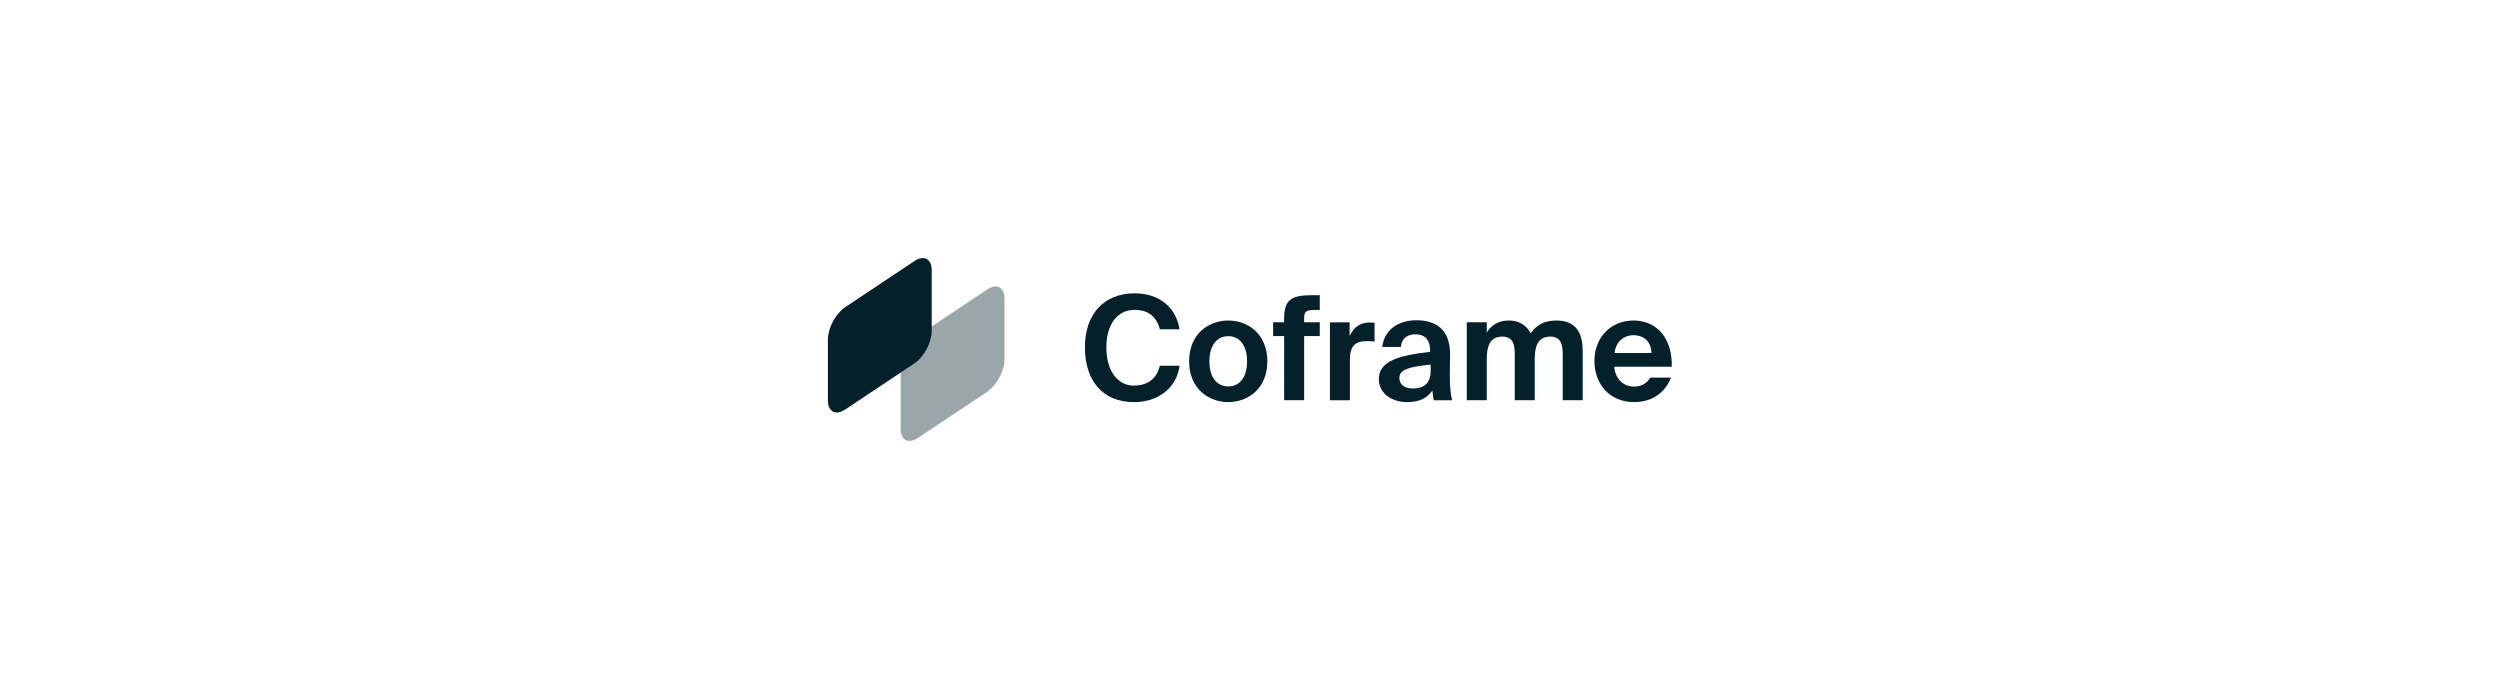
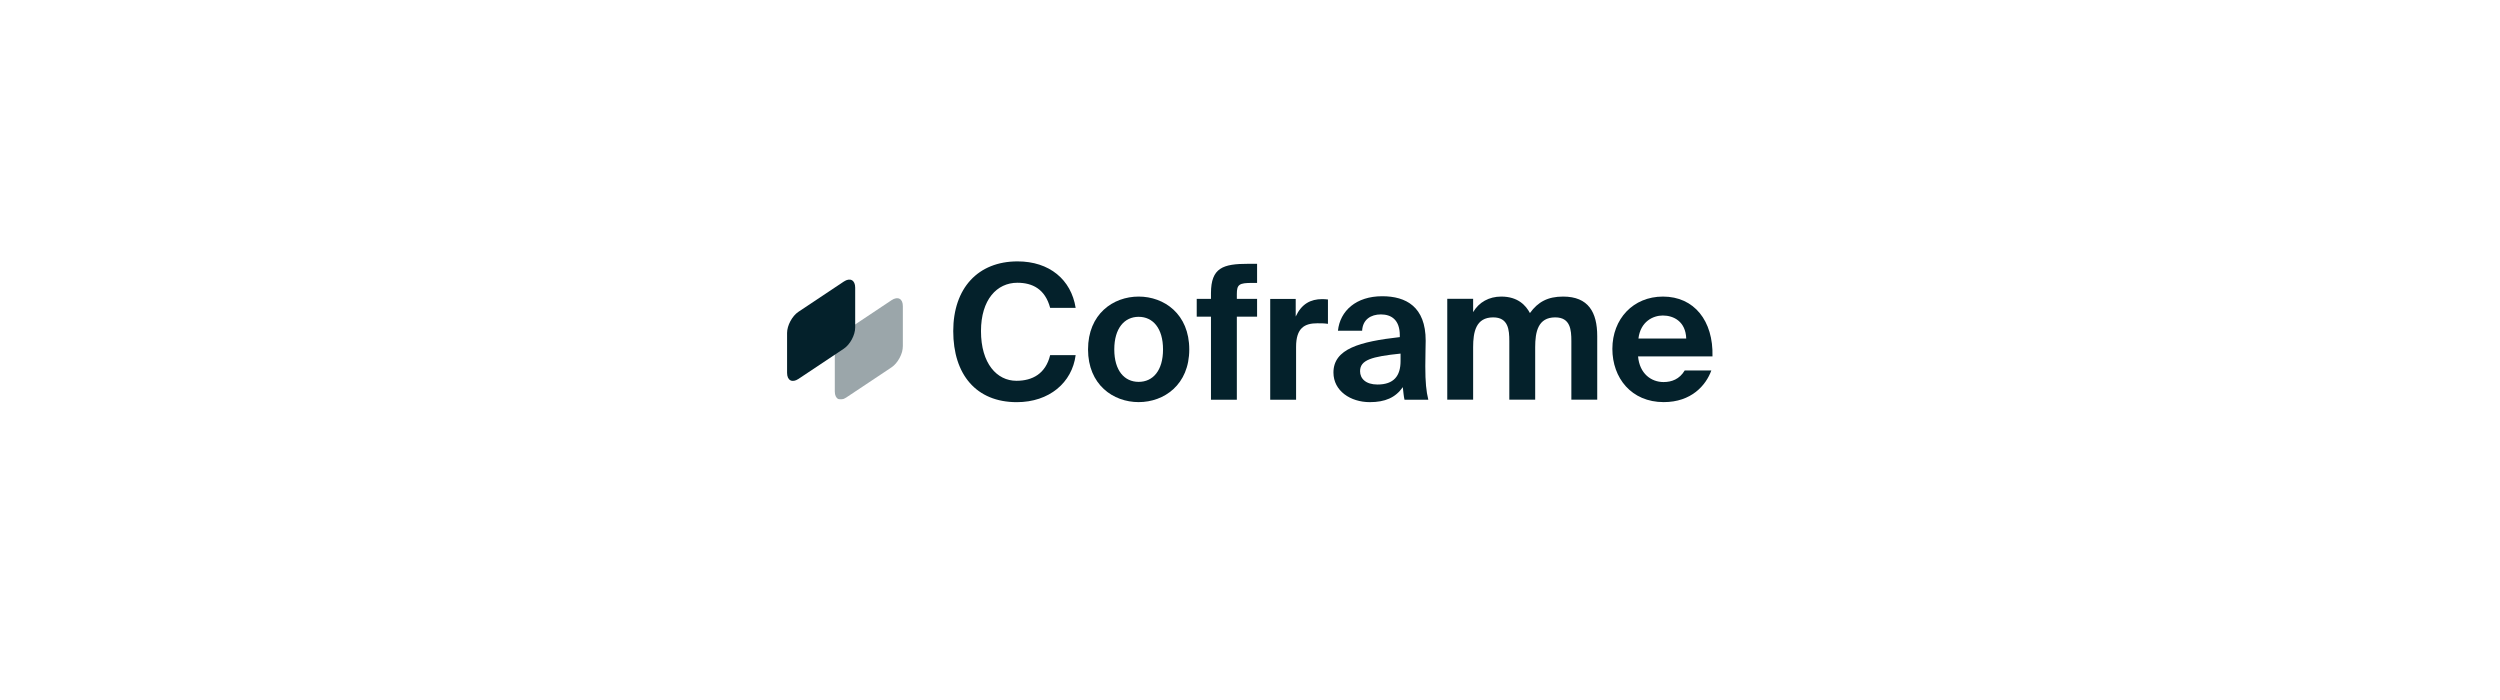
<svg xmlns="http://www.w3.org/2000/svg" viewBox="0 0 400 112">
-   <svg x="132.462" y="41.262" width="135.077" height="29.379" viewBox="0 2.258 226 49.108" fill="none">
-     <path d="M225.909 31.373H210.509C210.82 34.942 213.224 36.688 215.785 36.688C217.452 36.688 219.082 36.106 220.168 34.283H225.675C224.551 37.386 221.526 40.838 215.823 40.838C209.113 40.838 205.195 35.834 205.195 29.822C205.195 23.616 209.501 19 215.668 19C222.107 19 226.103 24.004 225.909 31.373ZM215.63 22.918C213.612 22.918 211.014 24.159 210.587 27.689H220.478C220.362 24.159 217.879 22.918 215.63 22.918Z" fill="#04212b" />
-     <path d="M196.709 40.334V28.193C196.709 25.904 196.516 23.305 193.374 23.305C189.805 23.305 189.223 26.292 189.223 29.473V40.334H183.87V28.193C183.87 25.904 183.676 23.305 180.534 23.305C176.966 23.305 176.384 26.292 176.384 29.473V40.334H171.031V19.465H176.384V22.219C177.587 20.164 179.681 19 182.202 19C185.732 19 187.322 20.901 188.137 22.413C189.805 20.086 191.861 19 195.003 19C200.239 19 202.062 22.258 202.062 27.184V40.334H196.709Z" fill="#04212b" />
-     <path d="M161.367 32.35V30.799C155.355 31.42 152.989 32.118 152.989 34.445C152.989 35.958 154.152 37.199 156.596 37.199C159.97 37.199 161.367 35.415 161.367 32.35ZM161.832 37.742C160.32 39.914 158.148 40.845 155.005 40.845C151.01 40.845 147.48 38.518 147.48 34.717C147.48 29.791 152.989 28.316 161.212 27.386V27.037C161.212 23.817 159.466 22.692 157.294 22.692C155.238 22.692 153.532 23.739 153.415 26.067H148.411C148.838 21.955 152.174 18.93 157.566 18.93C162.492 18.93 166.565 21.102 166.565 28.123C166.565 28.743 166.487 31.575 166.487 33.437C166.487 36.734 166.681 38.596 167.108 40.341H162.182C162.026 39.681 161.949 38.789 161.832 37.742Z" fill="#04212b" />
-     <path d="M146.343 19.601V24.643C145.568 24.527 144.908 24.527 144.132 24.527C141.495 24.527 139.749 25.497 139.749 29.414V40.352H134.396V19.484H139.672V23.13C140.874 20.532 142.736 19.523 145.18 19.523C145.529 19.523 145.994 19.562 146.343 19.601Z" fill="#04212b" />
-     <path d="M122.137 19.472V18.308C122.137 13.033 124.62 12.219 129.856 12.219H131.679V16.175H130.632C127.994 16.175 127.49 16.485 127.49 18.464V19.472H131.679V23.157H127.49V40.34H122.137V23.157H119.189V19.472H122.137Z" fill="#04212b" />
-     <path d="M107.174 23.189C104.226 23.189 102.131 25.555 102.131 29.938C102.131 34.322 104.226 36.649 107.174 36.649C110.122 36.649 112.217 34.322 112.217 29.938C112.217 25.555 110.122 23.189 107.174 23.189ZM107.174 40.838C101.899 40.838 96.701 37.231 96.701 29.938C96.701 22.607 101.899 19 107.174 19C112.449 19 117.647 22.607 117.647 29.938C117.647 37.231 112.449 40.838 107.174 40.838Z" fill="#04212b" />
-     <path d="M88.862 31.113H94.138C93.401 36.815 88.668 40.849 81.958 40.849C73.579 40.849 68.809 35.147 68.809 26.148C68.809 17.265 73.929 11.719 82.113 11.719C88.707 11.719 93.207 15.481 94.138 21.338H88.862C87.815 17.421 85.177 16.141 82.074 16.141C77.846 16.141 74.549 19.632 74.549 26.148C74.549 32.858 77.846 36.427 81.88 36.427C85.216 36.427 87.931 34.953 88.862 31.113Z" fill="#04212b" />
-     <path d="M23.162 3.085L4.632 15.436C2.074 17.141 0 21.016 0 24.09V40.35C0 43.424 2.074 44.534 4.632 42.829L23.162 30.478C25.721 28.773 27.794 24.899 27.794 21.824V5.564C27.794 2.49 25.721 1.38 23.162 3.085Z" fill="#04212b" />
-     <path opacity="0.4" d="M42.639 10.687L24.109 23.038C21.55 24.743 19.477 28.617 19.477 31.692V47.952C19.477 51.026 21.55 52.136 24.109 50.431L42.639 38.08C45.197 36.375 47.271 32.5 47.271 29.426V13.166C47.271 10.091 45.197 8.981 42.639 10.687Z" fill="#04212b" />
+   <svg x="125.932" y="41.78" width="148.135" height="22.591" viewBox="0 0 185.169 28.216" fill="none">
+     <svg x="0" y="3.669" width="23.169" height="24" viewBox="0 2.26 47.272 48.967" overflow="hidden">
+       <path d="M225.909 31.373H210.509C210.82 34.942 213.224 36.688 215.785 36.688C217.452 36.688 219.082 36.106 220.168 34.283H225.675C224.551 37.386 221.526 40.838 215.823 40.838C209.113 40.838 205.195 35.834 205.195 29.822C205.195 23.616 209.501 19 215.668 19C222.107 19 226.103 24.004 225.909 31.373ZM215.63 22.918C213.612 22.918 211.014 24.159 210.587 27.689H220.478C220.362 24.159 217.879 22.918 215.63 22.918Z" fill="#04212b" />
+       <path d="M196.709 40.334V28.193C196.709 25.904 196.516 23.305 193.374 23.305C189.805 23.305 189.223 26.292 189.223 29.473V40.334H183.87V28.193C183.87 25.904 183.676 23.305 180.534 23.305C176.966 23.305 176.384 26.292 176.384 29.473V40.334H171.031V19.465H176.384V22.219C177.587 20.164 179.681 19 182.202 19C185.732 19 187.322 20.901 188.137 22.413C189.805 20.086 191.861 19 195.003 19C200.239 19 202.062 22.258 202.062 27.184V40.334H196.709Z" fill="#04212b" />
+       <path d="M161.367 32.35V30.799C155.355 31.42 152.989 32.118 152.989 34.445C152.989 35.958 154.152 37.199 156.596 37.199C159.97 37.199 161.367 35.415 161.367 32.35ZM161.832 37.742C160.32 39.914 158.148 40.845 155.005 40.845C151.01 40.845 147.48 38.518 147.48 34.717C147.48 29.791 152.989 28.316 161.212 27.386V27.037C161.212 23.817 159.466 22.692 157.294 22.692C155.238 22.692 153.532 23.739 153.415 26.067H148.411C148.838 21.955 152.174 18.93 157.566 18.93C162.492 18.93 166.565 21.102 166.565 28.123C166.565 28.743 166.487 31.575 166.487 33.437C166.487 36.734 166.681 38.596 167.108 40.341H162.182C162.026 39.681 161.949 38.789 161.832 37.742Z" fill="#04212b" />
+       <path d="M146.343 19.601V24.643C145.568 24.527 144.908 24.527 144.132 24.527C141.495 24.527 139.749 25.497 139.749 29.414V40.352H134.396V19.484H139.672V23.13C140.874 20.532 142.736 19.523 145.18 19.523C145.529 19.523 145.994 19.562 146.343 19.601Z" fill="#04212b" />
+       <path d="M122.137 19.472V18.308C122.137 13.033 124.62 12.219 129.856 12.219H131.679V16.175H130.632C127.994 16.175 127.49 16.485 127.49 18.464V19.472H131.679V23.157H127.49V40.34H122.137V23.157H119.189V19.472H122.137Z" fill="#04212b" />
+       <path d="M107.174 23.189C104.226 23.189 102.131 25.555 102.131 29.938C102.131 34.322 104.226 36.649 107.174 36.649C110.122 36.649 112.217 34.322 112.217 29.938C112.217 25.555 110.122 23.189 107.174 23.189ZM107.174 40.838C101.899 40.838 96.701 37.231 96.701 29.938C96.701 22.607 101.899 19 107.174 19C112.449 19 117.647 22.607 117.647 29.938C117.647 37.231 112.449 40.838 107.174 40.838Z" fill="#04212b" />
+       <path d="M88.862 31.113H94.138C93.401 36.815 88.668 40.849 81.958 40.849C73.579 40.849 68.809 35.147 68.809 26.148C68.809 17.265 73.929 11.719 82.113 11.719C88.707 11.719 93.207 15.481 94.138 21.338H88.862C87.815 17.421 85.177 16.141 82.074 16.141C77.846 16.141 74.549 19.632 74.549 26.148C74.549 32.858 77.846 36.427 81.88 36.427C85.216 36.427 87.931 34.953 88.862 31.113Z" fill="#04212b" />
+       <path d="M23.162 3.085L4.632 15.436C2.074 17.141 0 21.016 0 24.09V40.35C0 43.424 2.074 44.534 4.632 42.829L23.162 30.478C25.721 28.773 27.794 24.899 27.794 21.824V5.564C27.794 2.49 25.721 1.38 23.162 3.085Z" fill="#04212b" />
+       <path opacity="0.4" d="M42.639 10.687L24.109 23.038C21.55 24.743 19.477 28.617 19.477 31.692V47.952C19.477 51.026 21.55 52.136 24.109 50.431L42.639 38.08C45.197 36.375 47.271 32.5 47.271 29.426V13.166C47.271 10.091 45.197 8.981 42.639 10.687Z" fill="#04212b" />
+     </svg>
+     <svg x="33.169" y="0" width="152" height="28.216" viewBox="68.742 11.677 157.258 29.192" overflow="hidden">
+       <path d="M225.909 31.373H210.509C210.82 34.942 213.224 36.688 215.785 36.688C217.452 36.688 219.082 36.106 220.168 34.283H225.675C224.551 37.386 221.526 40.838 215.823 40.838C209.113 40.838 205.195 35.834 205.195 29.822C205.195 23.616 209.501 19 215.668 19C222.107 19 226.103 24.004 225.909 31.373ZM215.63 22.918C213.612 22.918 211.014 24.159 210.587 27.689H220.478C220.362 24.159 217.879 22.918 215.63 22.918Z" fill="#04212b" />
+       <path d="M196.709 40.334V28.193C196.709 25.904 196.516 23.305 193.374 23.305C189.805 23.305 189.223 26.292 189.223 29.473V40.334H183.87V28.193C183.87 25.904 183.676 23.305 180.534 23.305C176.966 23.305 176.384 26.292 176.384 29.473V40.334H171.031V19.465H176.384V22.219C177.587 20.164 179.681 19 182.202 19C185.732 19 187.322 20.901 188.137 22.413C189.805 20.086 191.861 19 195.003 19C200.239 19 202.062 22.258 202.062 27.184V40.334H196.709Z" fill="#04212b" />
+       <path d="M161.367 32.35V30.799C155.355 31.42 152.989 32.118 152.989 34.445C152.989 35.958 154.152 37.199 156.596 37.199C159.97 37.199 161.367 35.415 161.367 32.35ZM161.832 37.742C160.32 39.914 158.148 40.845 155.005 40.845C151.01 40.845 147.48 38.518 147.48 34.717C147.48 29.791 152.989 28.316 161.212 27.386V27.037C161.212 23.817 159.466 22.692 157.294 22.692C155.238 22.692 153.532 23.739 153.415 26.067H148.411C148.838 21.955 152.174 18.93 157.566 18.93C162.492 18.93 166.565 21.102 166.565 28.123C166.565 28.743 166.487 31.575 166.487 33.437C166.487 36.734 166.681 38.596 167.108 40.341H162.182C162.026 39.681 161.949 38.789 161.832 37.742Z" fill="#04212b" />
+       <path d="M146.343 19.601V24.643C145.568 24.527 144.908 24.527 144.132 24.527C141.495 24.527 139.749 25.497 139.749 29.414V40.352H134.396V19.484H139.672V23.13C140.874 20.532 142.736 19.523 145.18 19.523C145.529 19.523 145.994 19.562 146.343 19.601Z" fill="#04212b" />
+       <path d="M122.137 19.472V18.308C122.137 13.033 124.62 12.219 129.856 12.219H131.679V16.175H130.632C127.994 16.175 127.49 16.485 127.49 18.464V19.472H131.679V23.157H127.49V40.34H122.137V23.157H119.189V19.472H122.137Z" fill="#04212b" />
+       <path d="M107.174 23.189C104.226 23.189 102.131 25.555 102.131 29.938C102.131 34.322 104.226 36.649 107.174 36.649C110.122 36.649 112.217 34.322 112.217 29.938C112.217 25.555 110.122 23.189 107.174 23.189ZM107.174 40.838C101.899 40.838 96.701 37.231 96.701 29.938C96.701 22.607 101.899 19 107.174 19C112.449 19 117.647 22.607 117.647 29.938C117.647 37.231 112.449 40.838 107.174 40.838Z" fill="#04212b" />
+       <path d="M88.862 31.113H94.138C93.401 36.815 88.668 40.849 81.958 40.849C73.579 40.849 68.809 35.147 68.809 26.148C68.809 17.265 73.929 11.719 82.113 11.719C88.707 11.719 93.207 15.481 94.138 21.338H88.862C87.815 17.421 85.177 16.141 82.074 16.141C77.846 16.141 74.549 19.632 74.549 26.148C74.549 32.858 77.846 36.427 81.88 36.427C85.216 36.427 87.931 34.953 88.862 31.113Z" fill="#04212b" />
+       <path d="M23.162 3.085L4.632 15.436C2.074 17.141 0 21.016 0 24.09V40.35C0 43.424 2.074 44.534 4.632 42.829L23.162 30.478C25.721 28.773 27.794 24.899 27.794 21.824V5.564C27.794 2.49 25.721 1.38 23.162 3.085Z" fill="#04212b" />
+       <path opacity="0.4" d="M42.639 10.687L24.109 23.038C21.55 24.743 19.477 28.617 19.477 31.692V47.952C19.477 51.026 21.55 52.136 24.109 50.431L42.639 38.08C45.197 36.375 47.271 32.5 47.271 29.426V13.166C47.271 10.091 45.197 8.981 42.639 10.687Z" fill="#04212b" />
+     </svg>
  </svg>
</svg>
